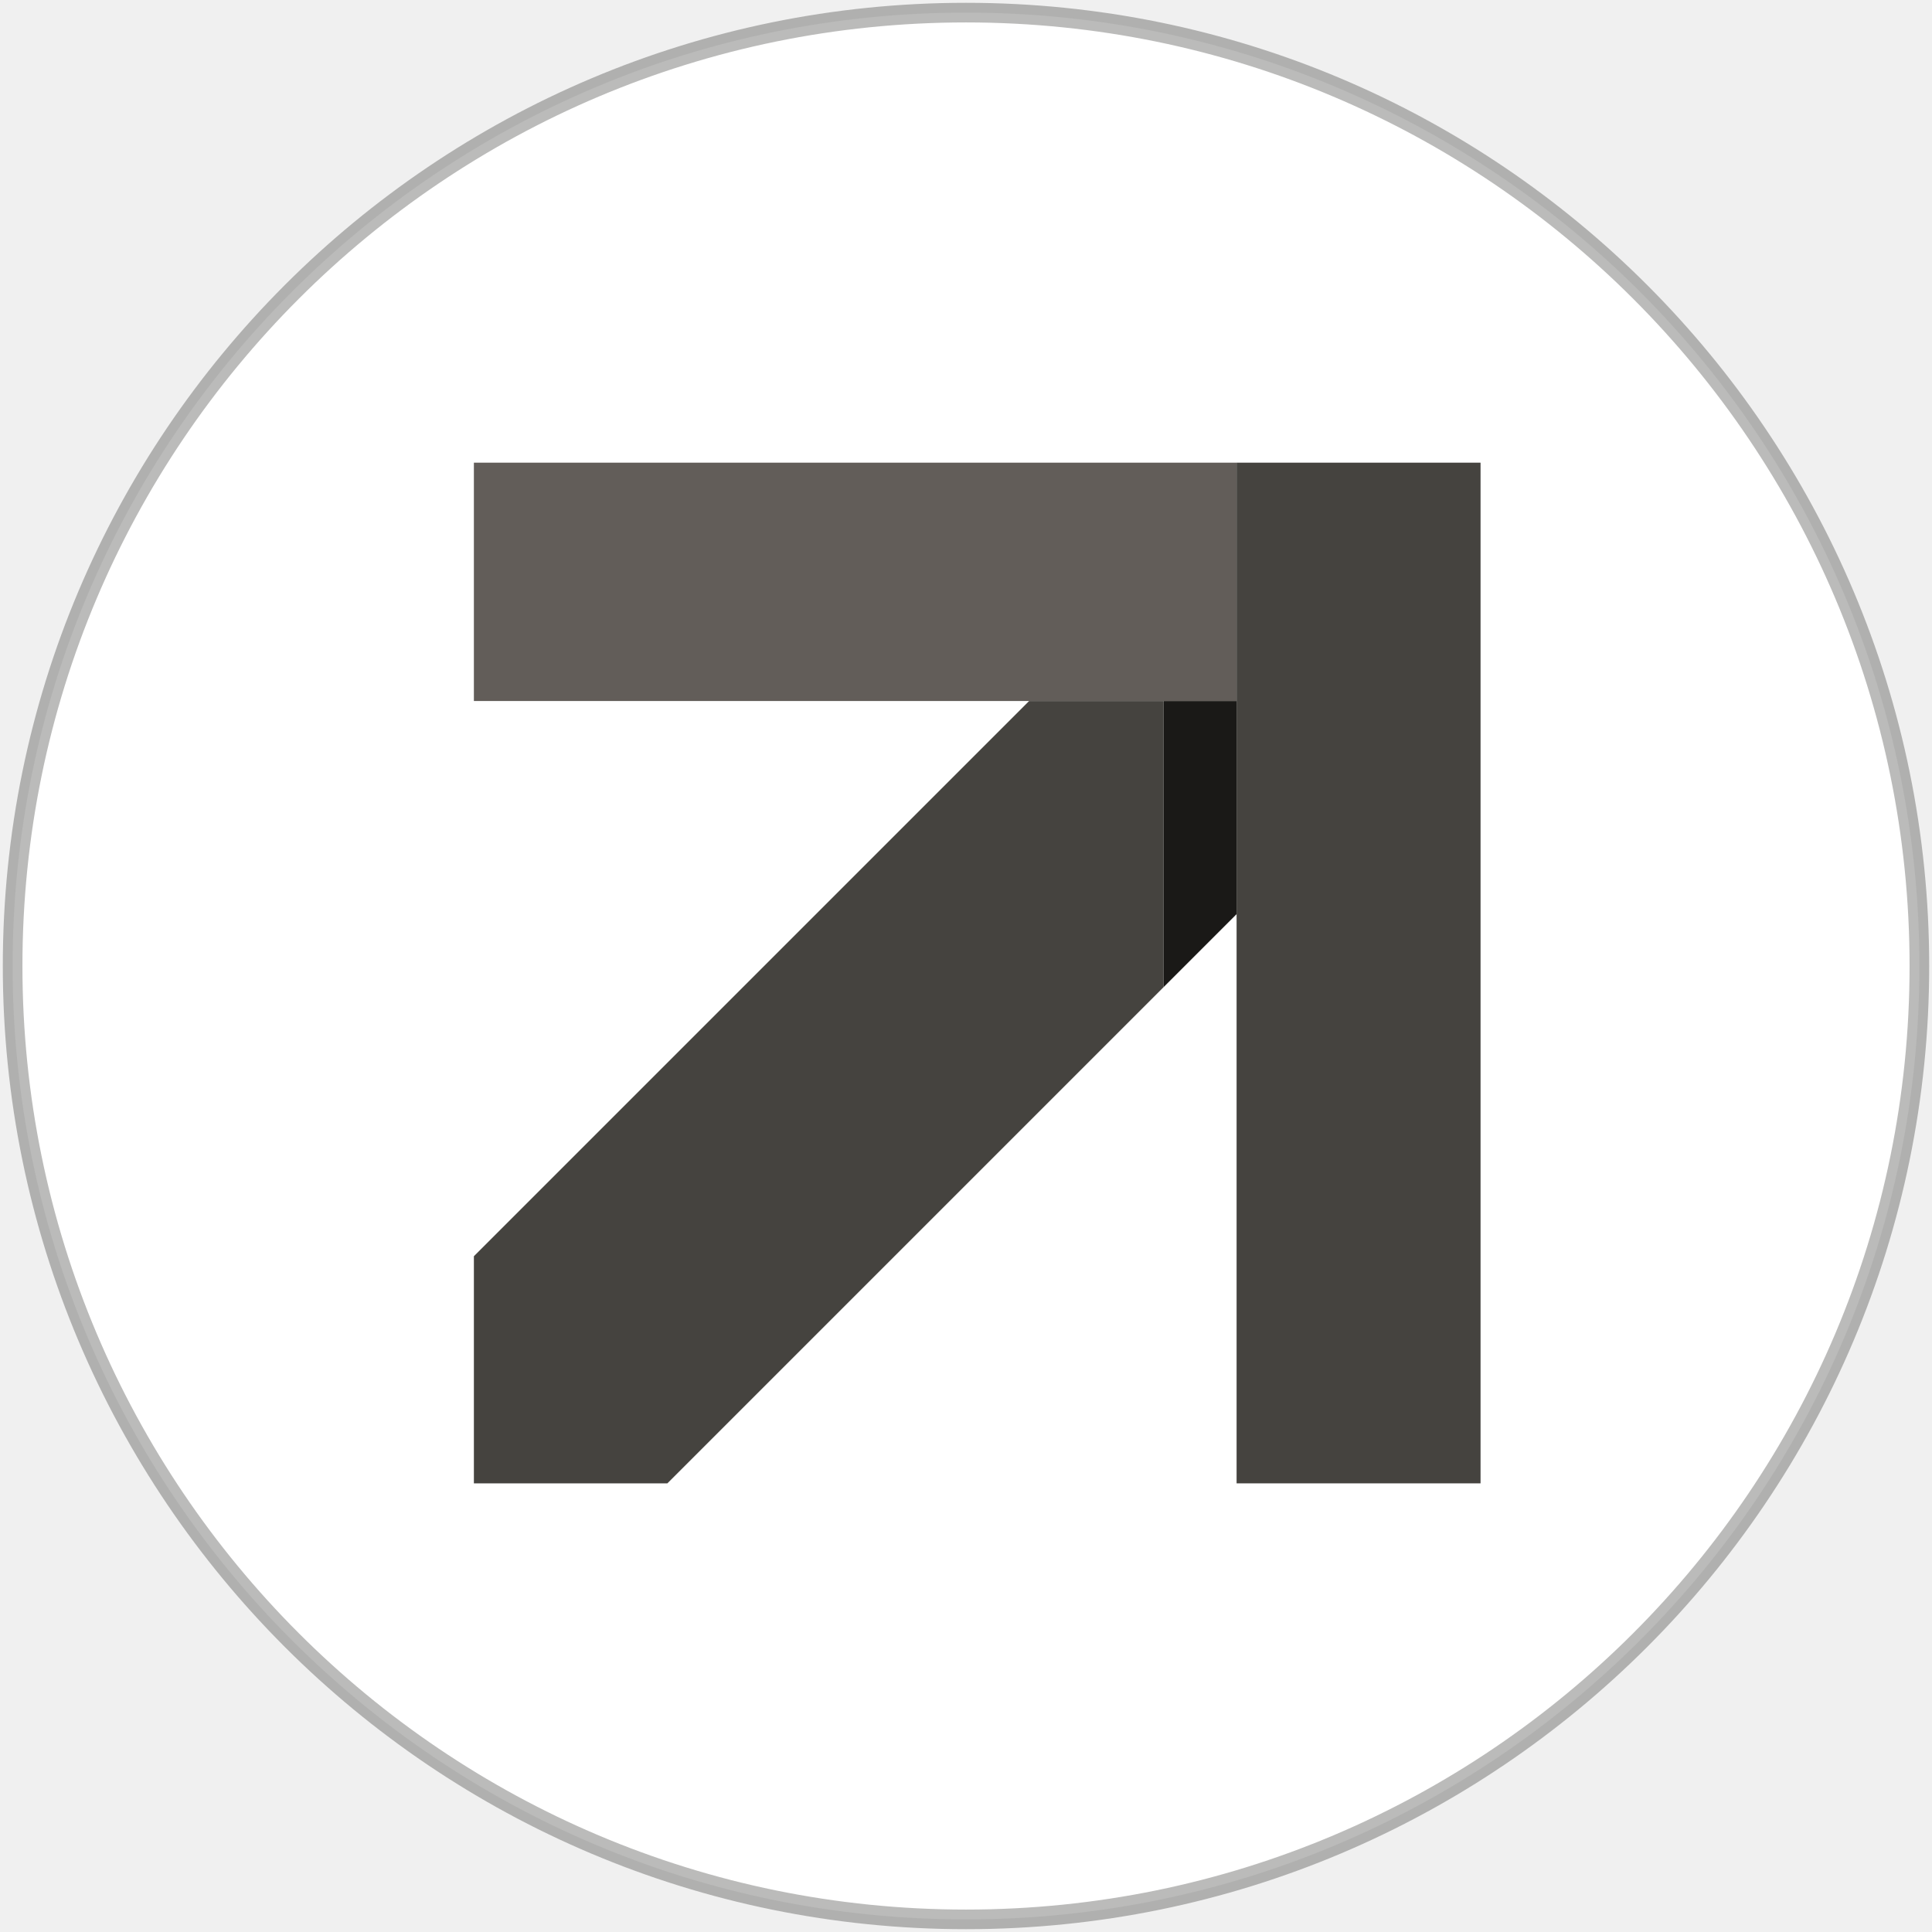
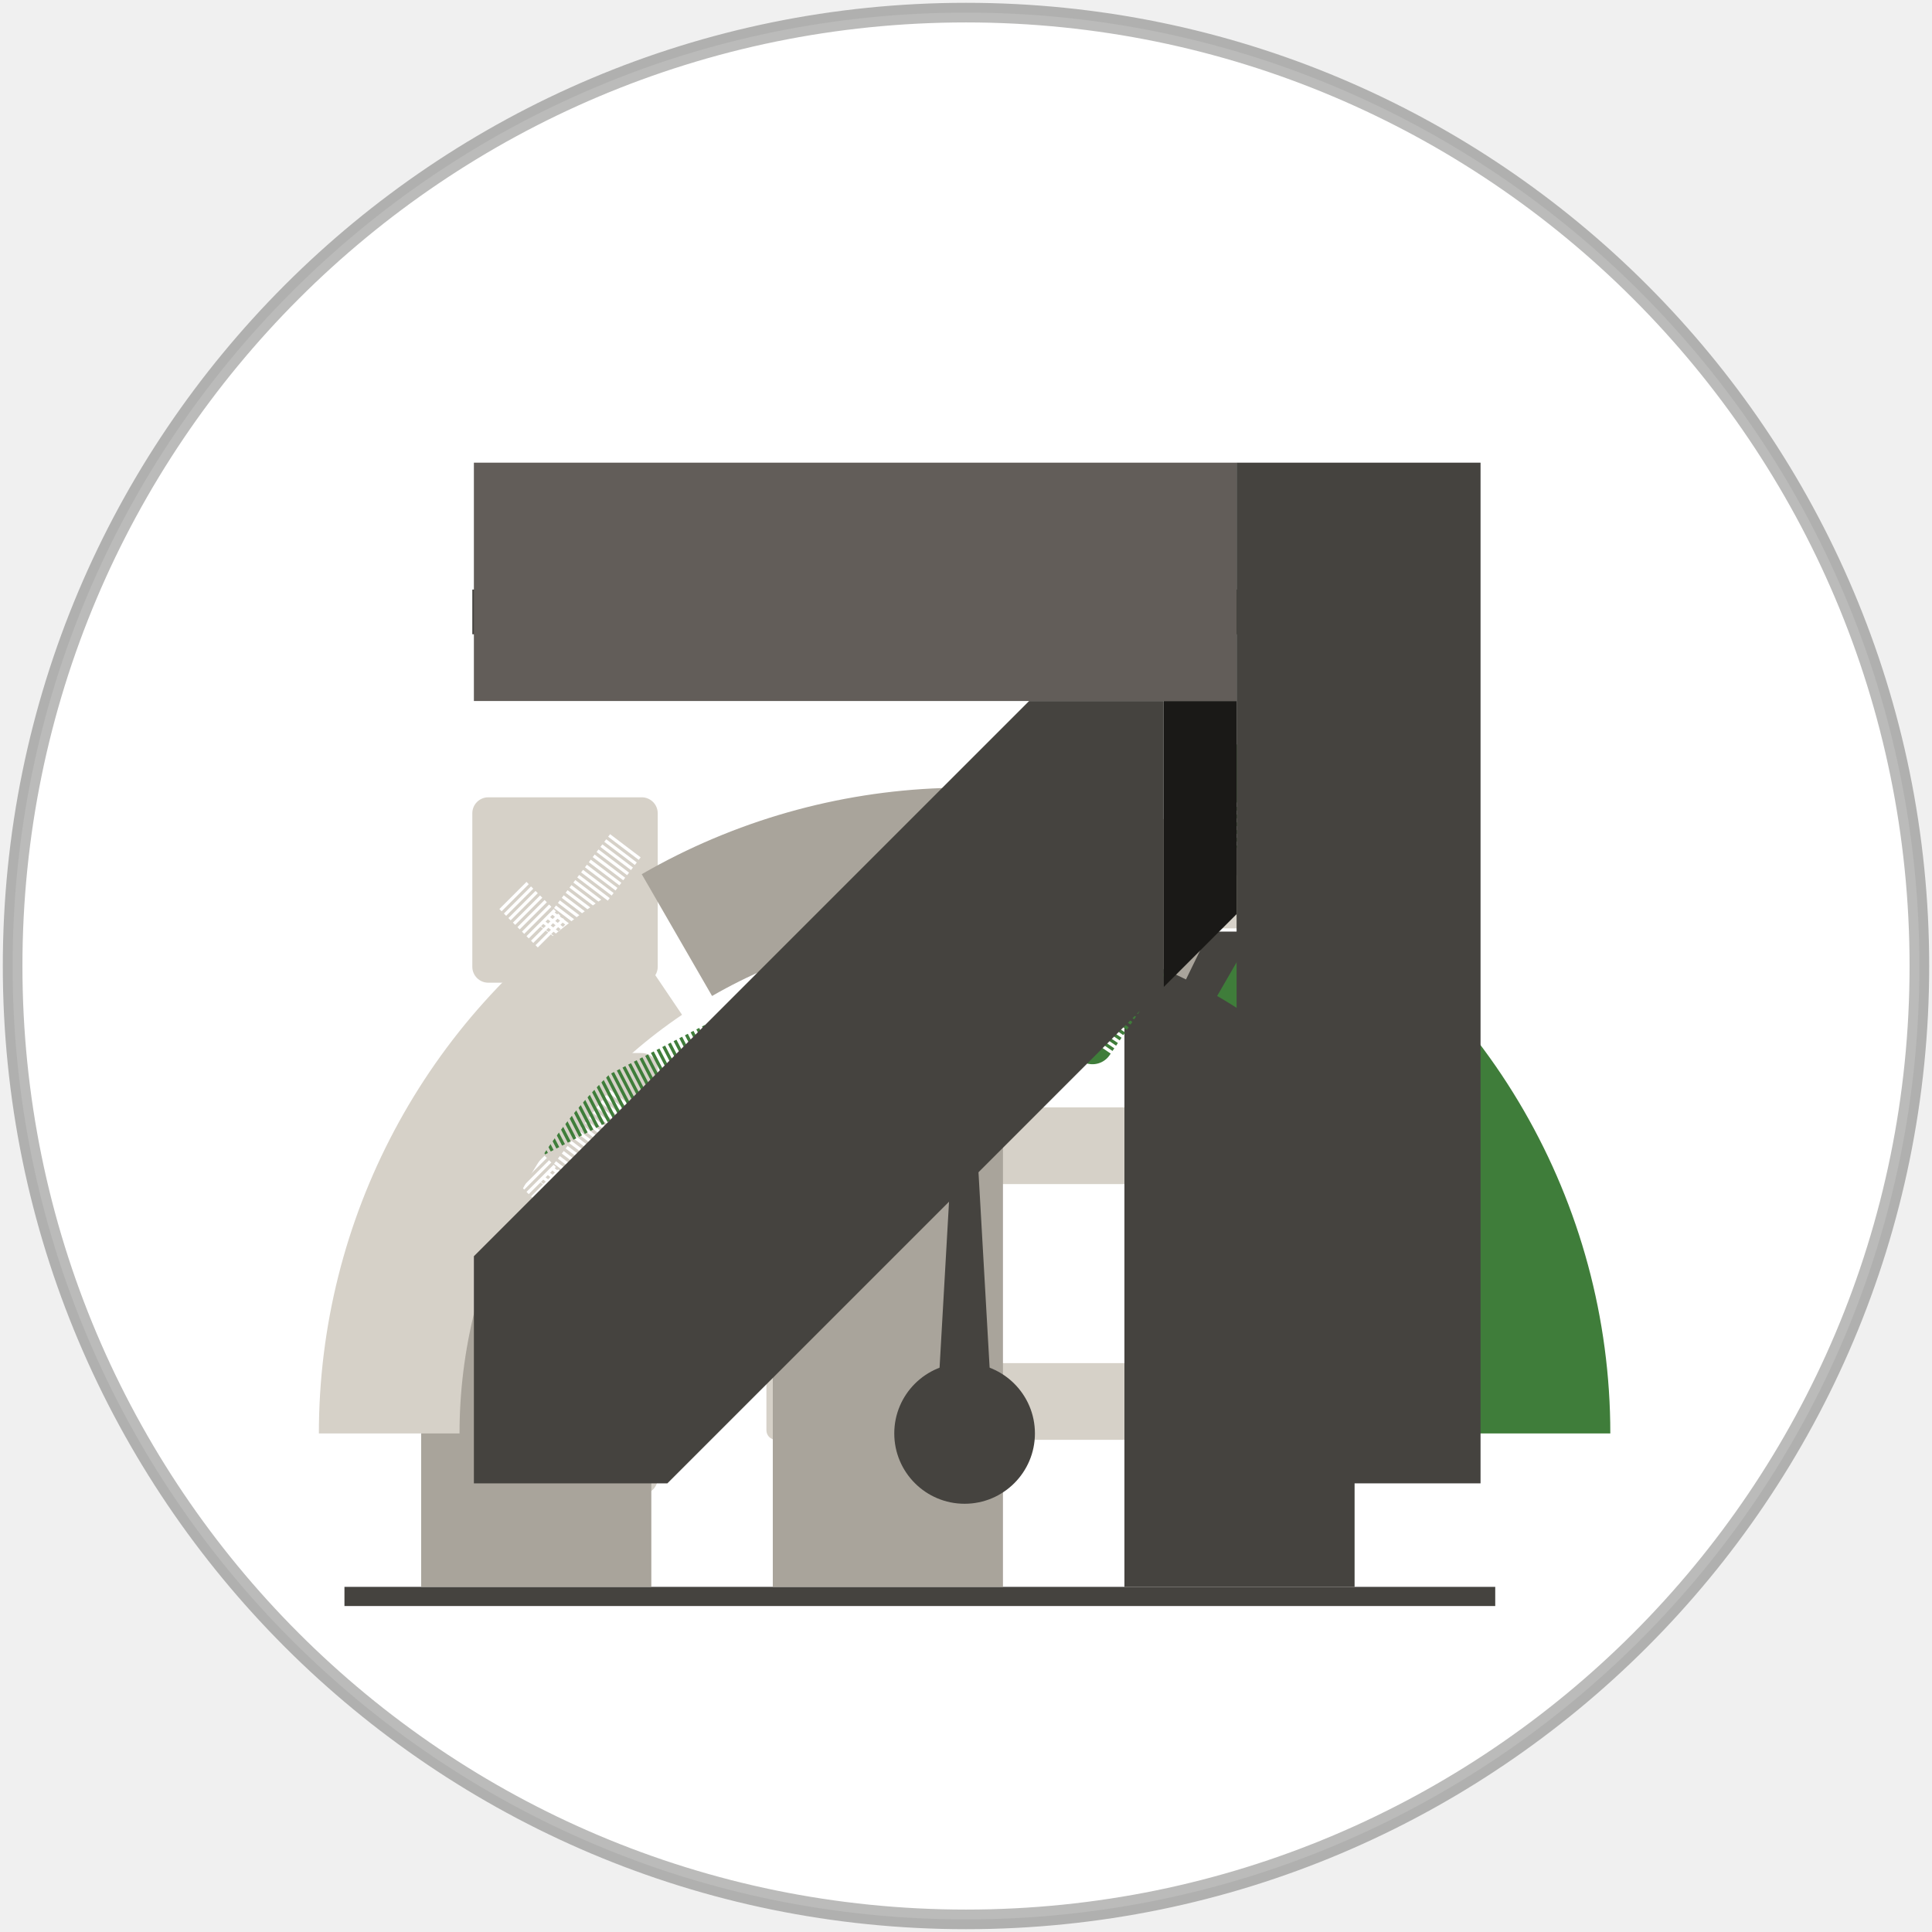
<svg xmlns="http://www.w3.org/2000/svg" viewBox="0 0 689 689" width="689" height="689" role="img" aria-label="Production">
+   <style>
+     .arrow { transform-box: view-box; transform-origin: 348.5px 347px; }
+     .checklist { transform-box: view-box; transform-origin: 344px 410px; }
+     .bars { transform-box: view-box; transform-origin: 344px 410px; }
+     .bar0 { transform-box: view-box; transform-origin: 210px 548px; }
+     .bar1 { transform-box: view-box; transform-origin: 320px 548px; }
+     .bar2 { transform-box: view-box; transform-origin: 430px 548px; }
+     .gauge { transform-box: view-box; transform-origin: 344px 500px; }
+     .needle { transform-box: view-box; transform-origin: 344px 500px; }
+     .arrow { animation: production-in-0 4000ms cubic-bezier(.3,.7,.2,1) 1 both; }
+     .scene { animation: production-in-1 4000ms cubic-bezier(.3,.7,.2,1) 1 both; }
+     .checklist { animation: production-round-0 4000ms cubic-bezier(.3,.7,.2,1) 1 both; }
+     .tick0 { animation: production-round-1 4000ms cubic-bezier(.3,.7,.2,1) 1 both; }
+     .tick1 { animation: production-round-2 4000ms cubic-bezier(.3,.7,.2,1) 1 both; }
+     .tick2 { animation: production-round-3 4000ms cubic-bezier(.3,.7,.2,1) 1 both; }
+     .box0 { animation: production-round-4 4000ms cubic-bezier(.3,.7,.2,1) 1 both; }
+     .box1 { animation: production-round-5 4000ms cubic-bezier(.3,.7,.2,1) 1 both; }
+     .box2 { animation: production-round-6 4000ms cubic-bezier(.3,.7,.2,1) 1 both; }
+     .line0 { animation: production-round-7 4000ms cubic-bezier(.3,.7,.2,1) 1 both; }
+     .line1 { animation: production-round-8 4000ms cubic-bezier(.3,.7,.2,1) 1 both; }
+     .line2 { animation: production-round-9 4000ms cubic-bezier(.3,.7,.2,1) 1 both; }
+     .bars { animation: production-round-10 4000ms cubic-bezier(.3,.7,.2,1) 1 both; }
+     .bar0 { animation: production-round-11 4000ms cubic-bezier(.3,.7,.2,1) 1 both; }
+     .bar1 { animation: production-round-12 4000ms cubic-bezier(.3,.7,.2,1) 1 both; }
+     .bar2 { animation: production-round-13 4000ms cubic-bezier(.3,.7,.2,1) 1 both; }
+     .trend { animation: production-round-14 4000ms cubic-bezier(.3,.7,.2,1) 1 both; }
+     .head { animation: production-round-15 4000ms cubic-bezier(.3,.7,.2,1) 1 both; }
+     .gauge { animation: production-round-16 4000ms cubic-bezier(.3,.7,.2,1) 1 both; }
+     .needle { animation: production-round-17 4000ms cubic-bezier(.3,.7,.2,1) 1 both; }
+     @keyframes production-in-0 {
+       0% { transform: translate(0px, 0px) scale(1); opacity: 1; }
+       8.1% { transform: translate(0px, 0px) scale(0); opacity: 0; }
+       18% { transform: translate(0px, 0px) scale(0); opacity: 0; }
+       82% { transform: translate(0px, 0px) scale(0); opacity: 0; }
+       91.9% { transform: translate(0px, 0px) scale(0); opacity: 0; }
+       100% { transform: translate(0px, 0px) scale(1); opacity: 1; }
+     }
+     @keyframes production-in-1 {
+       0% { opacity: 0; }
+       3.6% { opacity: 1; }
+       18% { opacity: 1; }
+       82% { opacity: 1; }
+       96.4% { opacity: 1; }
+       100% { opacity: 0; }
+     }
+     @keyframes production-round-0 {
+       0% { transform: scale(.96); opacity: 0; }
+       18% { transform: scale(.96); opacity: 0; }
+       20.56% { transform: scale(1); opacity: 1; }
+       39.76% { transform: scale(1); opacity: 1; }
+       43.6% { transform: scale(.86); opacity: 0; }
+       78.16% { transform: scale(.86); opacity: 0; }
+       82% { transform: scale(.86); opacity: 0; }
+       100% { transform: scale(.96); opacity: 0; }
+     }
+     @keyframes production-round-1 {
+       0% { stroke-dashoffset: 1; }
+       18% { stroke-dashoffset: 1; }
+       21.84% { stroke-dashoffset: 1; }
+       25.04% { stroke-dashoffset: 0; }
+       37.2% { stroke-dashoffset: 0; }
+       37.84% { stroke-dashoffset: 1; }
+       82% { stroke-dashoffset: 1; }
+       100% { stroke-dashoffset: 1; }
+     }
+     @keyframes production-round-2 {
+       0% { stroke-dashoffset: 1; }
+       18% { stroke-dashoffset: 1; }
+       26.96% { stroke-dashoffset: 1; }
+       30.16% { stroke-dashoffset: 0; }
+       37.2% { stroke-dashoffset: 0; }
+       37.84% { stroke-dashoffset: 1; }
+       82% { stroke-dashoffset: 1; }
+       100% { stroke-dashoffset: 1; }
+     }
+     @keyframes production-round-3 {
+       0% { stroke-dashoffset: 1; }
+       18% { stroke-dashoffset: 1; }
+       32.08% { stroke-dashoffset: 1; }
+       35.28% { stroke-dashoffset: 0; }
+       37.2% { stroke-dashoffset: 0; }
+       37.84% { stroke-dashoffset: 1; }
+       82% { stroke-dashoffset: 1; }
+       100% { stroke-dashoffset: 1; }
+     }
+     @keyframes production-round-4 {
+       0% { fill: #d6d1c8; }
+       18% { fill: #d6d1c8; }
+       21.84% { fill: #d6d1c8; }
+       23.76% { fill: #3f7d3a; }
+       37.2% { fill: #3f7d3a; }
+       37.84% { fill: #d6d1c8; }
+       82% { fill: #d6d1c8; }
+       100% { fill: #d6d1c8; }
+     }
+     @keyframes production-round-5 {
+       0% { fill: #d6d1c8; }
+       18% { fill: #d6d1c8; }
+       26.96% { fill: #d6d1c8; }
+       28.88% { fill: #3f7d3a; }
+       37.2% { fill: #3f7d3a; }
+       37.84% { fill: #d6d1c8; }
+       82% { fill: #d6d1c8; }
+       100% { fill: #d6d1c8; }
+     }
+     @keyframes production-round-6 {
+       0% { fill: #d6d1c8; }
+       18% { fill: #d6d1c8; }
+       32.08% { fill: #d6d1c8; }
+       34% { fill: #3f7d3a; }
+       37.2% { fill: #3f7d3a; }
+       37.84% { fill: #d6d1c8; }
+       82% { fill: #d6d1c8; }
+       100% { fill: #d6d1c8; }
+     }
+     @keyframes production-round-7 {
+       0% { fill: #d6d1c8; }
+       18% { fill: #d6d1c8; }
+       23.76% { fill: #d6d1c8; }
+       25.68% { fill: #45433f; }
+       37.2% { fill: #45433f; }
+       37.84% { fill: #d6d1c8; }
+       82% { fill: #d6d1c8; }
+       100% { fill: #d6d1c8; }
+     }
+     @keyframes production-round-8 {
+       0% { fill: #d6d1c8; }
+       18% { fill: #d6d1c8; }
+       28.88% { fill: #d6d1c8; }
+       30.8% { fill: #45433f; }
+       37.2% { fill: #45433f; }
+       37.84% { fill: #d6d1c8; }
+       82% { fill: #d6d1c8; }
+       100% { fill: #d6d1c8; }
+     }
+     @keyframes production-round-9 {
+       0% { fill: #d6d1c8; }
+       18% { fill: #d6d1c8; }
+       34% { fill: #d6d1c8; }
+       35.92% { fill: #45433f; }
+       37.2% { fill: #45433f; }
+       37.84% { fill: #d6d1c8; }
+       82% { fill: #d6d1c8; }
+       100% { fill: #d6d1c8; }
+     }
+     @keyframes production-round-10 {
+       0% { transform: scale(.86); opacity: 0; }
+       18% { transform: scale(.86); opacity: 0; }
+       39.76% { transform: scale(.86); opacity: 0; }
+       42.32% { transform: scale(1); opacity: 1; }
+       62.8% { transform: scale(1); opacity: 1; }
+       66.64% { transform: scale(.86); opacity: 0; }
+       82% { transform: scale(.86); opacity: 0; }
+       100% { transform: scale(.86); opacity: 0; }
+     }
+     @keyframes production-round-11 {
+       0% { transform: scaleY(0); }
+       18% { transform: scaleY(0); }
+       42.32% { transform: scaleY(0); }
+       46.8% { transform: scaleY(1); }
+       64.08% { transform: scaleY(1); }
+       64.72% { transform: scaleY(0); }
+       82% { transform: scaleY(0); }
+       100% { transform: scaleY(0); }
+     }
+     @keyframes production-round-12 {
+       0% { transform: scaleY(0); }
+       18% { transform: scaleY(0); }
+       46.16% { transform: scaleY(0); }
+       50.64% { transform: scaleY(1); }
+       64.08% { transform: scaleY(1); }
+       64.72% { transform: scaleY(0); }
+       82% { transform: scaleY(0); }
+       100% { transform: scaleY(0); }
+     }
+     @keyframes production-round-13 {
+       0% { transform: scaleY(0); }
+       18% { transform: scaleY(0); }
+       50% { transform: scaleY(0); }
+       54.48% { transform: scaleY(1); }
+       64.08% { transform: scaleY(1); }
+       64.72% { transform: scaleY(0); }
+       82% { transform: scaleY(0); }
+       100% { transform: scaleY(0); }
+     }
+     @keyframes production-round-14 {
+       0% { stroke-dashoffset: 1; }
+       18% { stroke-dashoffset: 1; }
+       53.2% { stroke-dashoffset: 1; }
+       58.96% { stroke-dashoffset: 0; }
+       64.08% { stroke-dashoffset: 0; }
+       64.72% { stroke-dashoffset: 1; }
+       82% { stroke-dashoffset: 1; }
+       100% { stroke-dashoffset: 1; }
+     }
+     @keyframes production-round-15 {
+       0% { opacity: 0; }
+       18% { opacity: 0; }
+       57.68% { opacity: 0; }
+       60.24% { opacity: 1; }
+       64.08% { opacity: 1; }
+       64.72% { opacity: 0; }
+       82% { opacity: 0; }
+       100% { opacity: 0; }
+     }
+     @keyframes production-round-16 {
+       0% { transform: scale(.86); opacity: 0; }
+       18% { transform: scale(.86); opacity: 0; }
+       64.08% { transform: scale(.86); opacity: 0; }
+       67.92% { transform: scale(1); opacity: 1; }
+       76.88% { transform: scale(1); opacity: 1; }
+       80.08% { transform: scale(.86); opacity: 0; }
+       82% { transform: scale(.86); opacity: 0; }
+       100% { transform: scale(.86); opacity: 0; }
+     }
+     @keyframes production-round-17 {
+       0% { transform: rotate(-84deg); }
+       18% { transform: rotate(-84deg); }
+       66.64% { transform: rotate(-84deg); }
+       74.32% { transform: rotate(56deg); }
+       82% { transform: rotate(56deg); }
+       100% { transform: rotate(-84deg); }
+     }
+     @media (prefers-reduced-motion: reduce) {
+       .arrow, .scene, .scene * { animation: none !important; }
+       .scene { opacity: 0; }
+     }
+   </style>
  <clipPath id="production-disc">
    <circle cx="344.5" cy="344.5" r="336" />
  </clipPath>
  <circle cx="344.5" cy="344.5" r="340" fill="#ffffff" stroke="#1c1b19" stroke-opacity=".3" stroke-width="7" />
  <g clip-path="url(#production-disc)">
-     <g class="scene" opacity="0">
+     <g class="scene">
      <g transform="translate(344 420) scale(1.14) translate(-344 -420)">
        <g class="checklist">
          <rect x="190" y="236" width="312" height="14" fill="#45433f" />
          <rect class="box box0" x="190" y="301" width="58" height="58" rx="5" fill="#d6d1c8" />
          <path class="tick tick0" d="M202 331 L216 345 L238 316" fill="none" stroke="#ffffff" stroke-width="12" stroke-linejoin="miter" pathLength="1" stroke-dasharray="1" stroke-dashoffset="1" />
          <rect class="line line0" x="282" y="318" width="220" height="24" rx="3" fill="#d6d1c8" />
          <rect class="box box1" x="190" y="381" width="58" height="58" rx="5" fill="#d6d1c8" />
          <path class="tick tick1" d="M202 411 L216 425 L238 396" fill="none" stroke="#ffffff" stroke-width="12" stroke-linejoin="miter" pathLength="1" stroke-dasharray="1" stroke-dashoffset="1" />
          <rect class="line line1" x="282" y="398" width="190" height="24" rx="3" fill="#d6d1c8" />
          <rect class="box box2" x="190" y="461" width="58" height="58" rx="5" fill="#d6d1c8" />
          <path class="tick tick2" d="M202 491 L216 505 L238 476" fill="none" stroke="#ffffff" stroke-width="12" stroke-linejoin="miter" pathLength="1" stroke-dasharray="1" stroke-dashoffset="1" />
          <rect class="line line2" x="282" y="478" width="205" height="24" rx="3" fill="#d6d1c8" />
        </g>
        <g class="bars">
          <rect x="150" y="548" width="360" height="6" fill="#45433f" />
          <rect class="bar bar0" x="174" y="458" width="72" height="90" fill="#a9a49b" />
          <rect class="bar bar1" x="284" y="398" width="72" height="150" fill="#a9a49b" />
          <rect class="bar bar2" x="394" y="343" width="72" height="205" fill="#45433f" />
          <path class="trend" d="M200 412 L316 352 L384 378 L433.3 305.9" fill="none" stroke="#3f7d3a" stroke-width="13" stroke-linejoin="round" pathLength="1" stroke-dasharray="1" stroke-dashoffset="1" />
          <path class="head" d="M462 270 L452.0 320.9 L414.5 290.9 Z" fill="#3f7d3a" />
        </g>
        <g class="gauge">
          <path d="M164.0 500.0 A180 180 0 0 1 243.3 350.8" fill="none" stroke="#d6d1c8" stroke-width="44" />
          <path d="M254.0 344.1 A180 180 0 0 1 422.9 338.2" fill="none" stroke="#a9a49b" stroke-width="44" />
          <path class="zone" d="M434.0 344.1 A180 180 0 0 1 524.0 500.0" fill="none" stroke="#3f7d3a" stroke-width="44" />
          <g class="needle">
            <path d="M-9 0 L0 -158 L9 0 Z" transform="translate(344 500)" fill="#45433f" />
          </g>
          <circle cx="344" cy="500" r="22" fill="#45433f" />
        </g>
      </g>
    </g>
  </g>
  <g class="arrow">
    <g transform="translate(169 165)">
      <path fill="#625d59" d="M0 0 H272 V85 H0 Z" />
      <path fill="#45433f" d="M272 0 H359 V364 H272 Z" />
      <path fill="#1a1917" d="M246 85 H272 V161 L246 187 Z" />
      <path fill="#45433f" d="M198 85 H246 V187 L69 364 H0 V283 Z" />
    </g>
  </g>
</svg>
